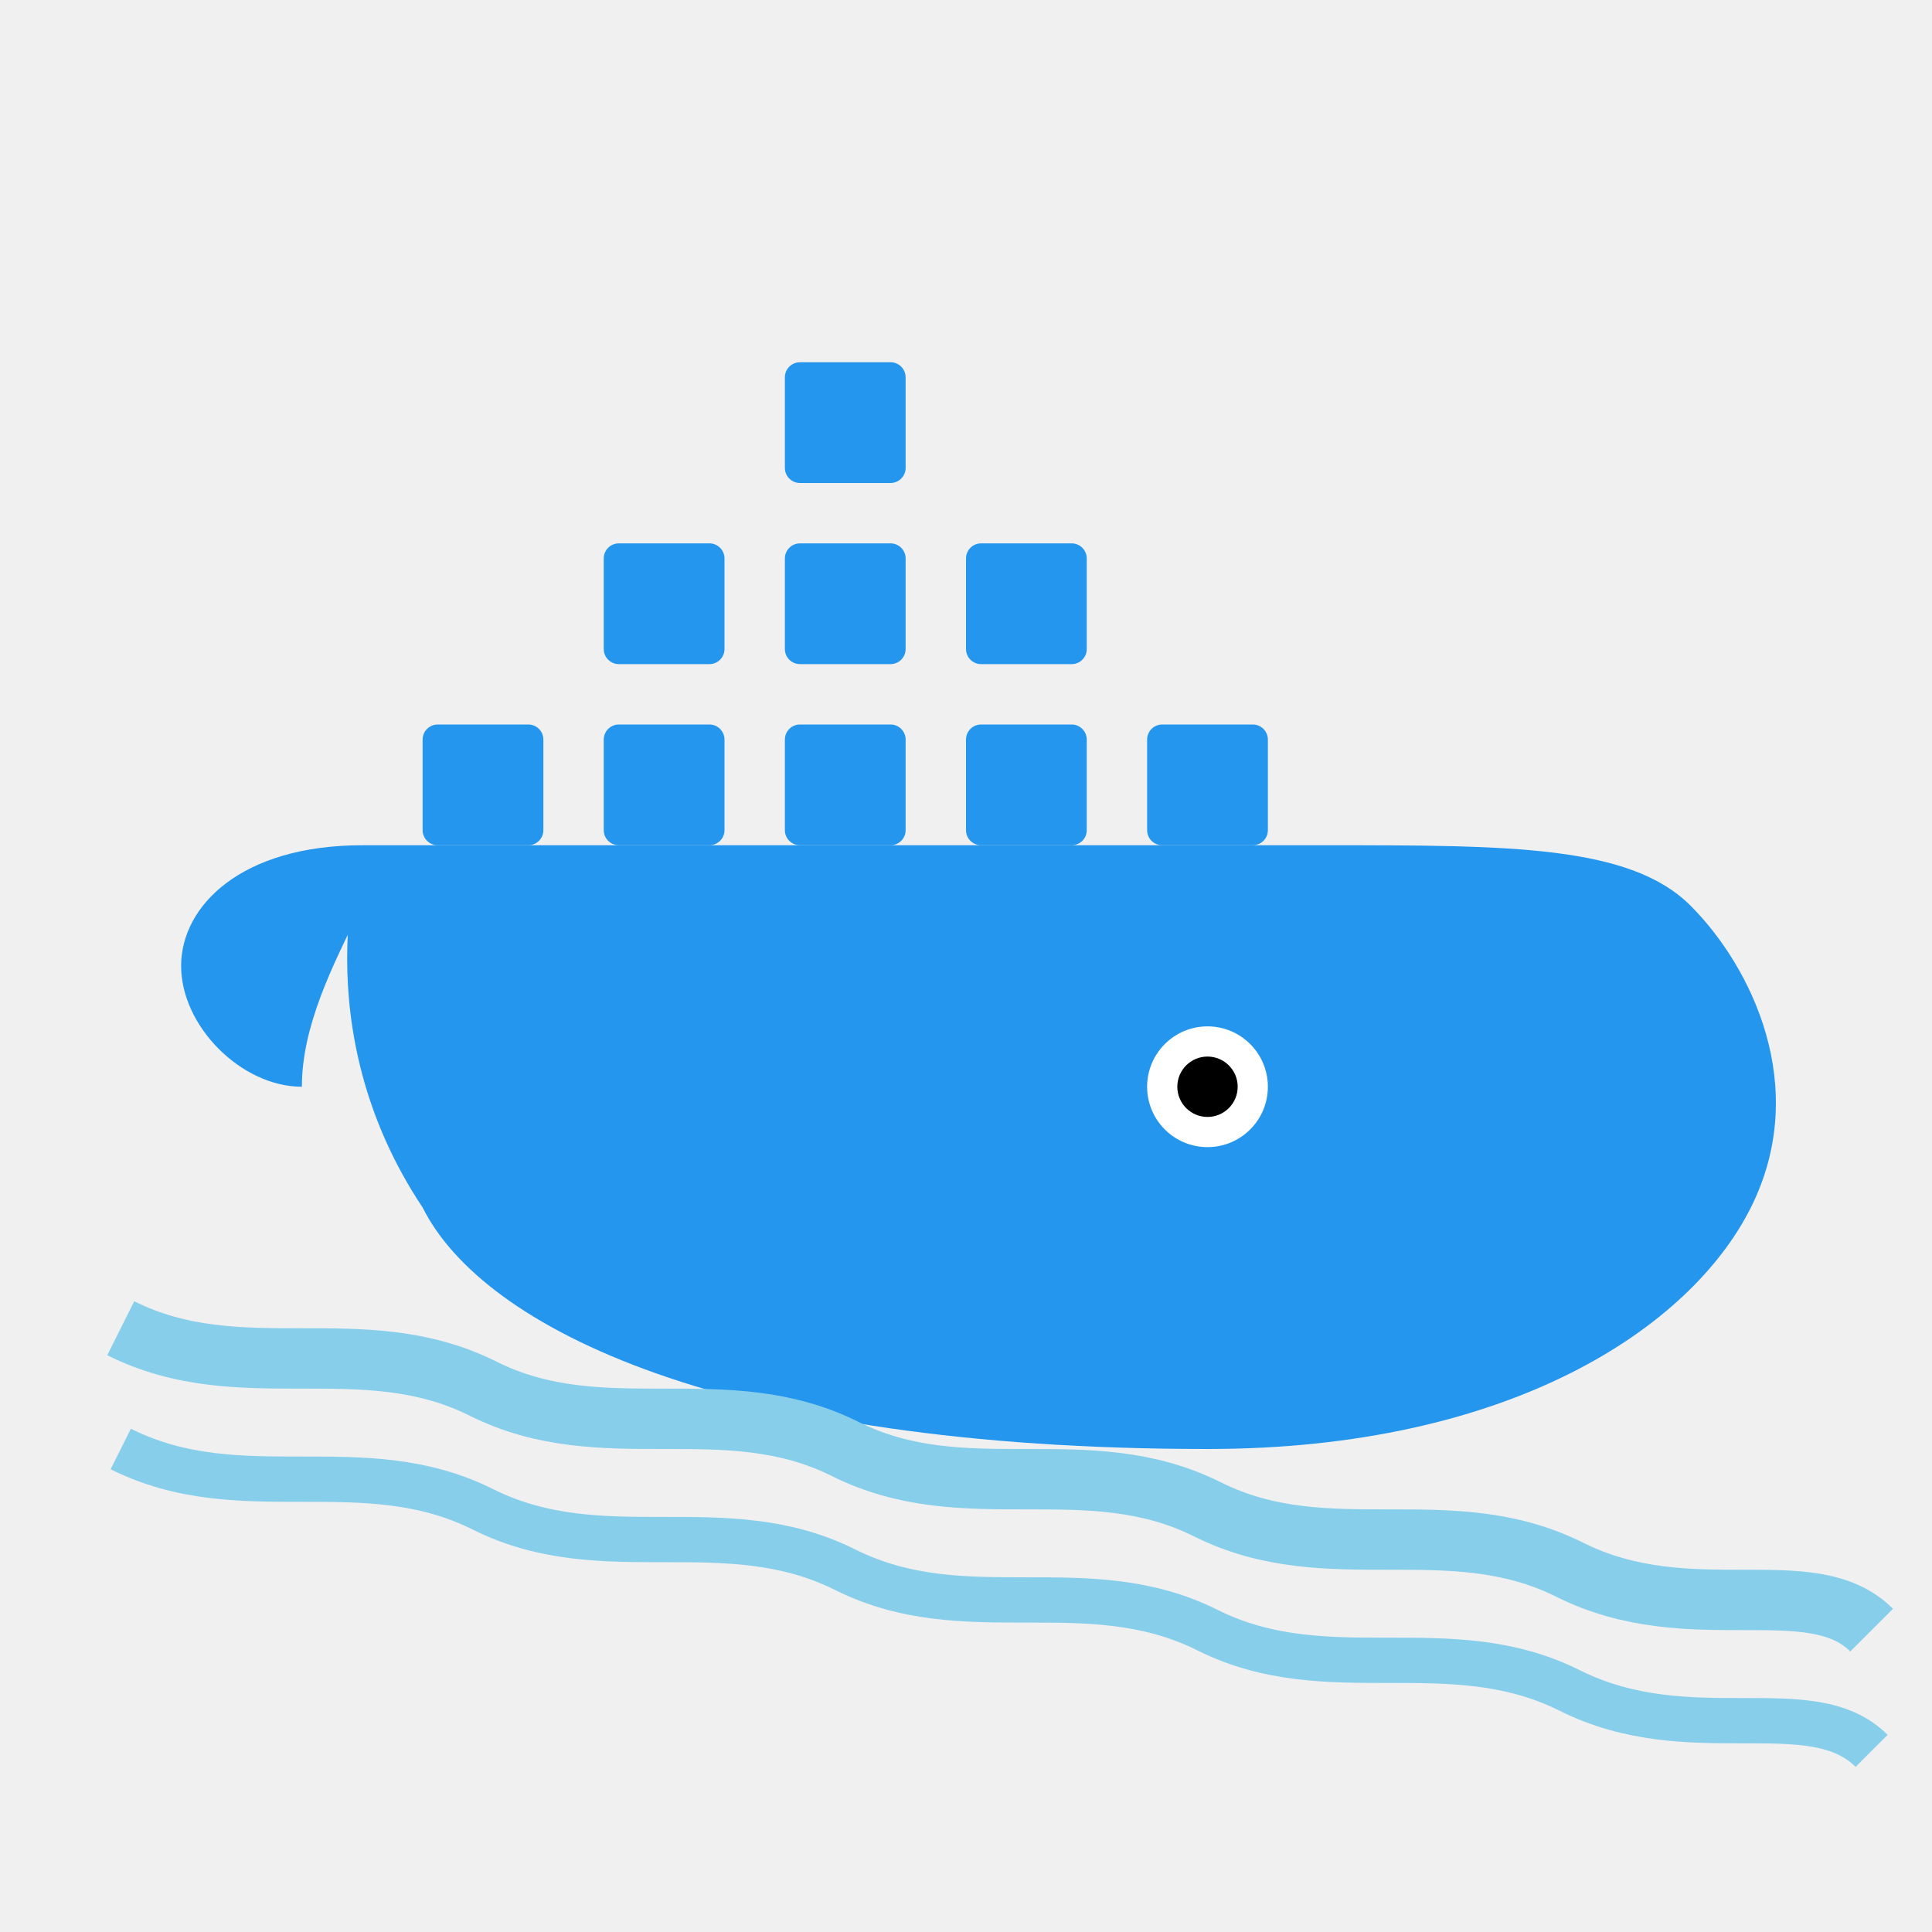
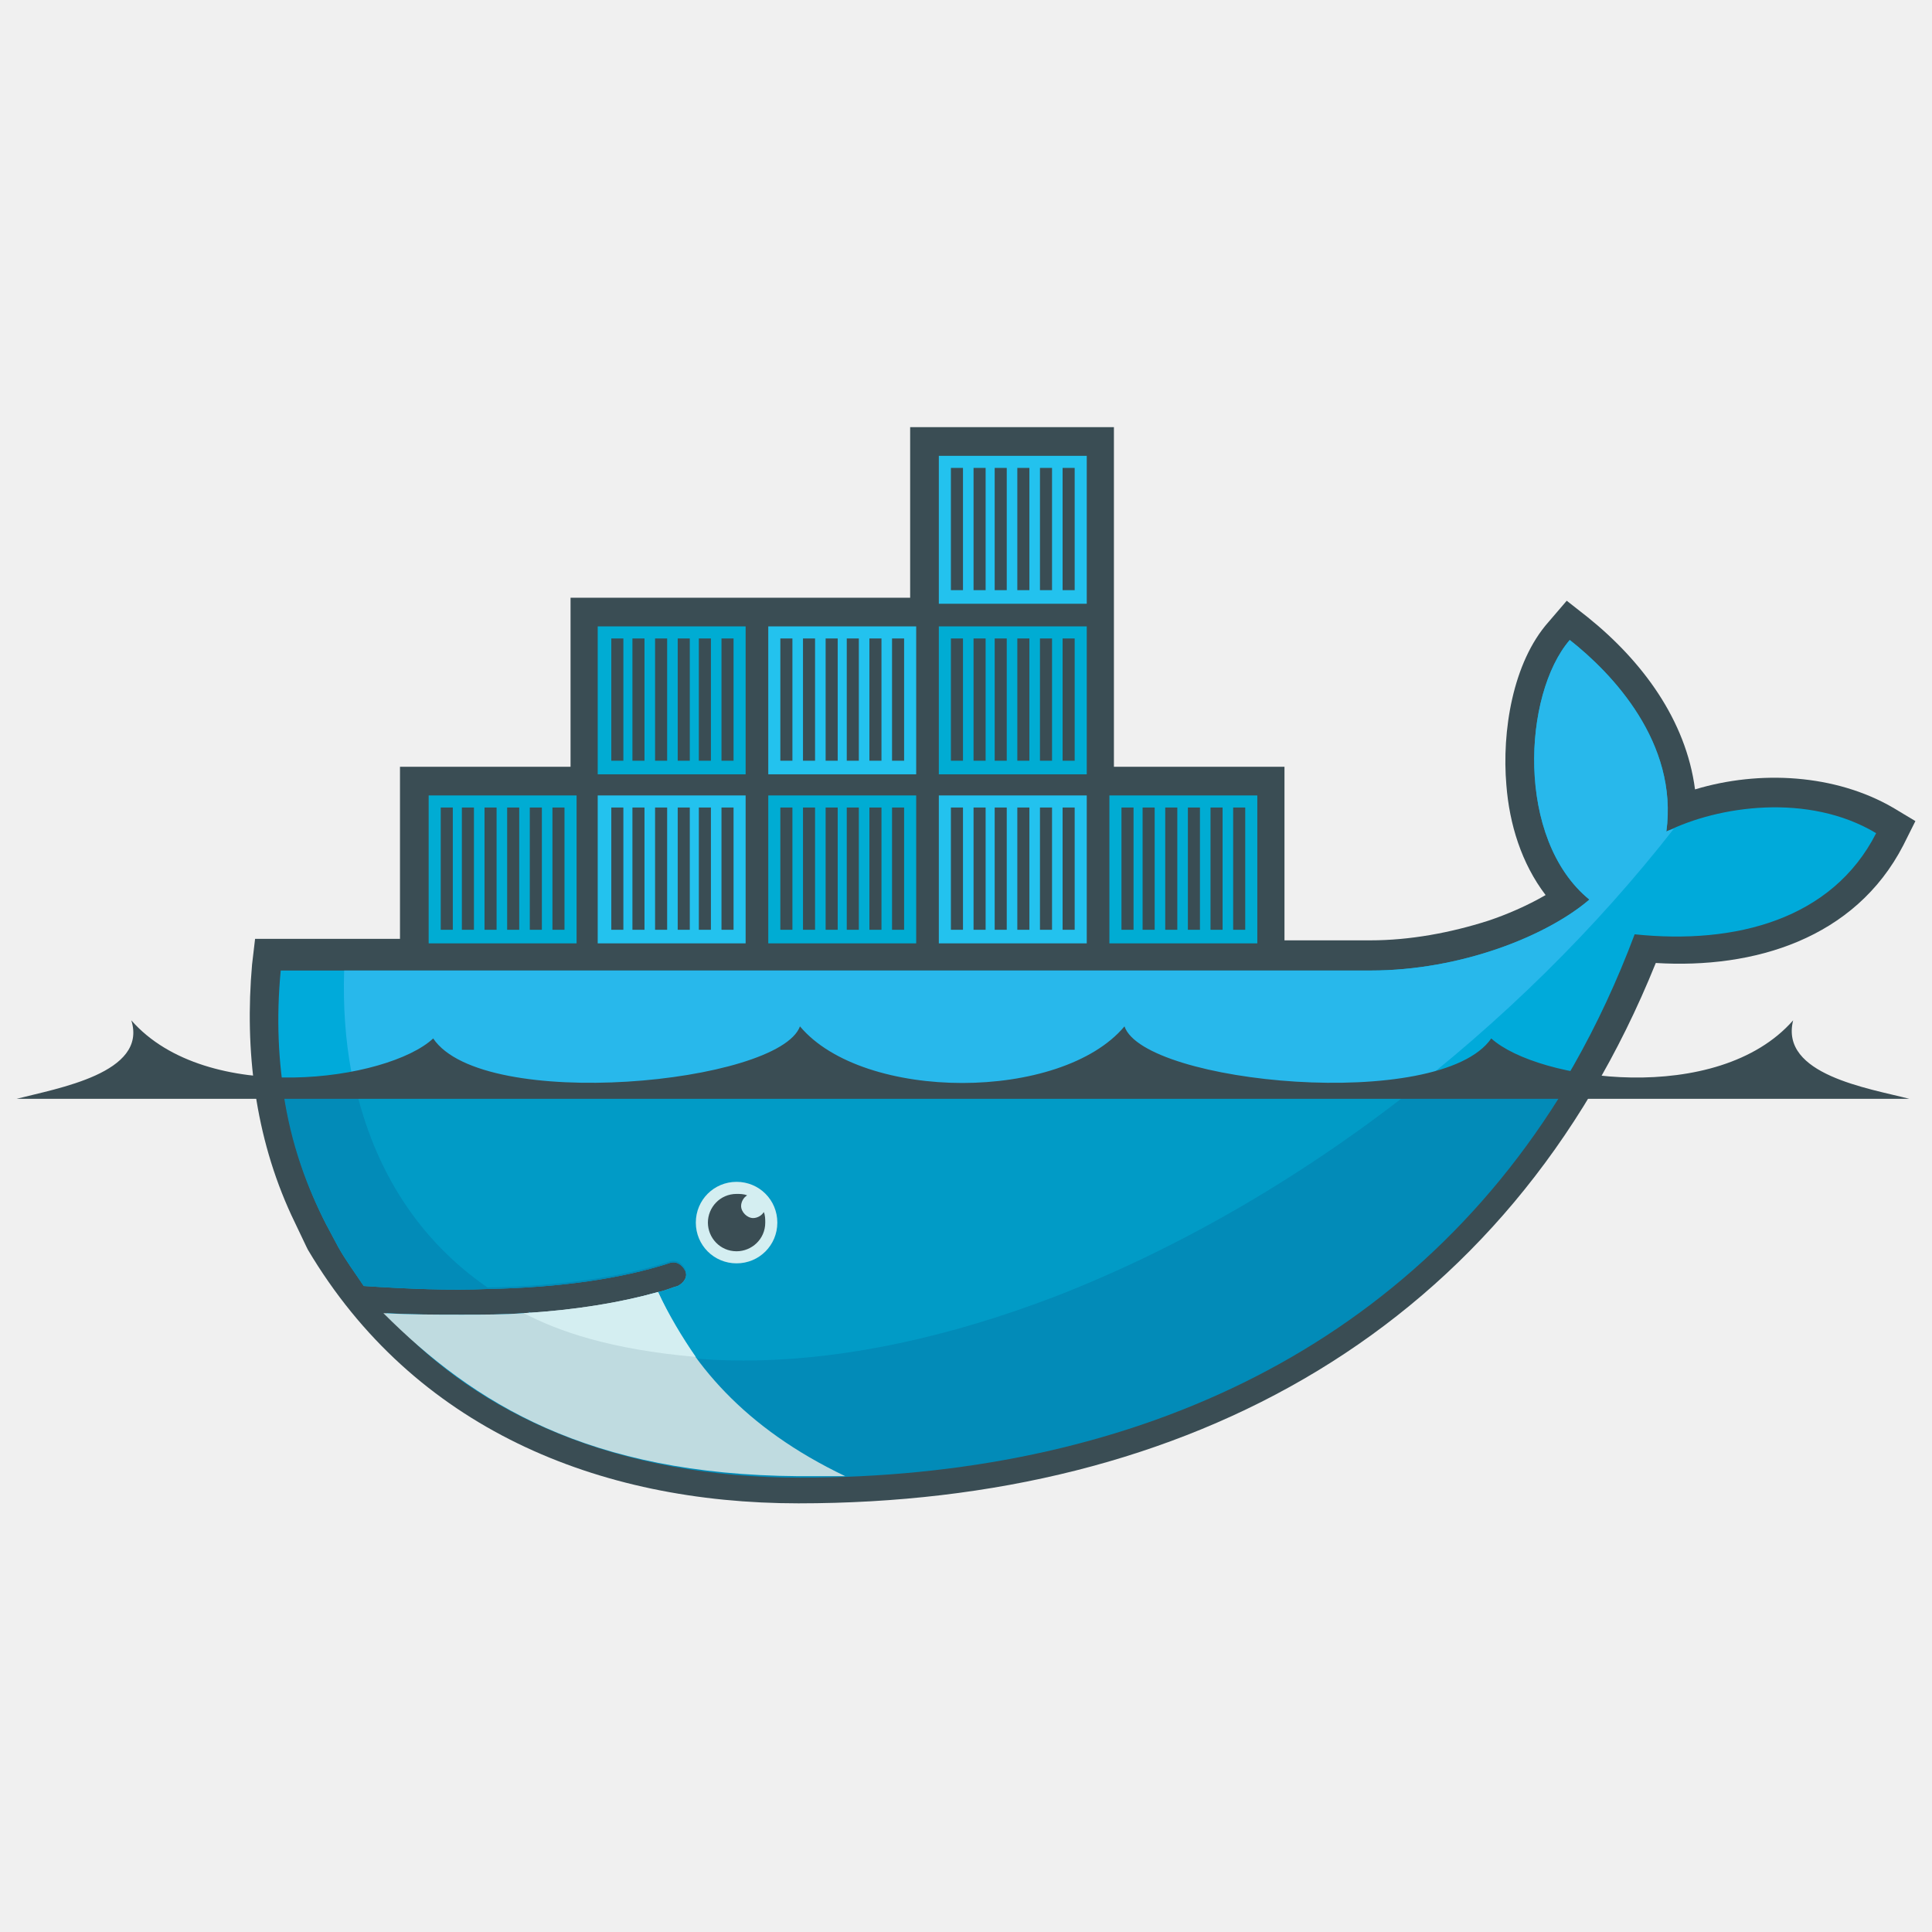
- <svg xmlns="http://www.w3.org/2000/svg" width="64" height="64" viewBox="0 0 64 64" fill="none">
-   <g transform="translate(32,32)">
-     <rect x="-18" y="-8" width="4" height="4" fill="#2496ED" rx="0.5" />
-     <rect x="-12" y="-8" width="4" height="4" fill="#2496ED" rx="0.5" />
-     <rect x="-6" y="-8" width="4" height="4" fill="#2496ED" rx="0.5" />
-     <rect x="0" y="-8" width="4" height="4" fill="#2496ED" rx="0.5" />
-     <rect x="6" y="-8" width="4" height="4" fill="#2496ED" rx="0.5" />
-     <rect x="-12" y="-14" width="4" height="4" fill="#2496ED" rx="0.5" />
-     <rect x="-6" y="-14" width="4" height="4" fill="#2496ED" rx="0.5" />
-     <rect x="0" y="-14" width="4" height="4" fill="#2496ED" rx="0.5" />
-     <rect x="-6" y="-20" width="4" height="4" fill="#2496ED" rx="0.5" />
-     <path d="M-20 -4C-20 -4 -22 2 -18 8C-16 12 -8 16 8 16C18 16 24 12 26 8C28 4 26 0 24 -2C22 -4 18 -4 12 -4L-20 -4Z" fill="#2496ED" />
-     <path d="M-20 -4C-24 -4 -26 -2 -26 0C-26 2 -24 4 -22 4C-22 2 -21 0 -20 -2L-20 -4Z" fill="#2496ED" />
-     <path d="M-28 12C-24 14 -20 12 -16 14C-12 16 -8 14 -4 16C0 18 4 16 8 18C12 20 16 18 20 20C24 22 28 20 30 22" stroke="#87CEEB" stroke-width="2" fill="none" />
-     <path d="M-28 16C-24 18 -20 16 -16 18C-12 20 -8 18 -4 20C0 22 4 20 8 22C12 24 16 22 20 24C24 26 28 24 30 26" stroke="#87CEEB" stroke-width="1.5" fill="none" />
-     <circle cx="8" cy="4" r="2" fill="#FFFFFF" />
-     <circle cx="8" cy="4" r="1" fill="#000000" />
-   </g>
+ <svg xmlns="http://www.w3.org/2000/svg" viewBox="0 0 128 128">
+   <path fill-rule="evenodd" clip-rule="evenodd" fill="#3A4D54" d="M73.8 50.8h11.3v11.5h5.7c2.6 0 5.3-.5 7.8-1.3 1.2-.4 2.6-1 3.8-1.7-1.6-2.1-2.4-4.7-2.6-7.3-.3-3.5.4-8.1 2.8-10.8l1.2-1.4 1.4 1.1c3.6 2.9 6.5 6.8 7.1 11.4 4.3-1.3 9.3-1 13.1 1.2l1.5.9-.8 1.6c-3.2 6.2-9.9 8.2-16.4 7.8-9.8 24.3-31 35.8-56.8 35.8-13.3 0-25.5-5-32.5-16.8l-.1-.2-1-2.1c-2.4-5.2-3.1-10.9-2.6-16.6l.2-1.7h9.6V50.8h11.3V39.6h22.5V28.3h13.5v22.5z" />
+   <path fill="#00AADA" d="M110.4 55.1c.8-5.9-3.6-10.5-6.4-12.7-3.1 3.6-3.6 13.2 1.3 17.2-2.8 2.4-8.5 4.7-14.5 4.7H18.6c-.6 6.2.5 11.9 3 16.8l.8 1.5c.5.9 1.1 1.7 1.7 2.6 3 .2 5.7.3 8.2.2 4.9-.1 8.9-.7 12-1.7.5-.2.9.1 1.1.5.2.5-.1.9-.5 1.1-.4.1-.8.3-1.3.4-2.4.7-5 1.1-8.3 1.3h-.6c-1.3.1-2.7.1-4.2.1-1.6 0-3.1 0-4.9-.1 6 6.8 15.4 10.8 27.2 10.8 25 0 46.2-11.1 55.5-35.9 6.7.7 13.1-1 16-6.7-4.5-2.7-10.5-1.8-13.9-.1z" />
+   <path fill="#28B8EB" d="M110.4 55.1c.8-5.9-3.6-10.5-6.4-12.7-3.1 3.6-3.6 13.2 1.3 17.2-2.8 2.4-8.5 4.7-14.5 4.7h-68c-.3 9.5 3.2 16.7 9.5 21 4.9-.1 8.9-.7 12-1.7.5-.2.9.1 1.1.5.2.5-.1.9-.5 1.1-.4.1-.8.3-1.3.4-2.4.7-5.2 1.2-8.5 1.4l-.1-.1c8.5 4.4 20.8 4.3 35-1.1 15.8-6.1 30.6-17.7 40.9-30.9-.2.1-.4.1-.5.2z" />
+   <path fill="#028BB8" d="M18.7 71.8c.4 3.3 1.4 6.4 2.9 9.3l.8 1.5c.5.9 1.1 1.7 1.7 2.6 3 .2 5.7.3 8.2.2 4.9-.1 8.9-.7 12-1.7.5-.2.9.1 1.1.5.2.5-.1.9-.5 1.1-.4.1-.8.3-1.3.4-2.4.7-5.2 1.2-8.5 1.4h-.4c-1.3.1-2.7.1-4.1.1-1.6 0-3.2 0-4.9-.1 6 6.8 15.5 10.8 27.3 10.8 21.4 0 40-8.1 50.8-26H18.7v-.1z" />
+   <path fill="#019BC6" d="M23.5 71.8c1.3 5.8 4.3 10.4 8.8 13.5 4.9-.1 8.9-.7 12-1.7.5-.2.9.1 1.1.5.2.5-.1.9-.5 1.1-.4.1-.8.3-1.3.4-2.4.7-5.2 1.2-8.6 1.4 8.5 4.4 20.8 4.3 34.9-1.1 8.5-3.3 16.8-8.2 24.2-14.1H23.5z" />
+   <path fill-rule="evenodd" clip-rule="evenodd" fill="#00ACD3" d="M28.4 52.7h9.8v9.8h-9.8v-9.8zm.8.8h.8v8.1h-.8v-8.1zm1.4 0h.8v8.1h-.8v-8.1zm1.5 0h.8v8.1h-.8v-8.1zm1.5 0h.8v8.1h-.8v-8.1zm1.5 0h.8v8.1h-.8v-8.1zm1.5 0h.8v8.1h-.8v-8.1zm3-12h9.8v9.8h-9.8v-9.8zm.9.8h.8v8.1h-.8v-8.1zm1.4 0h.8v8.1h-.8v-8.1zm1.5 0h.8v8.1h-.8v-8.1zm1.5 0h.8v8.1h-.8v-8.1zm1.4 0h.8v8.1h-.8v-8.1zm1.5 0h.8v8.1h-.8v-8.1z" />
+   <path fill-rule="evenodd" clip-rule="evenodd" fill="#23C2EE" d="M39.6 52.7h9.8v9.8h-9.8v-9.8zm.9.8h.8v8.1h-.8v-8.1zm1.4 0h.8v8.1h-.8v-8.1zm1.5 0h.8v8.1h-.8v-8.1zm1.5 0h.8v8.1h-.8v-8.1zm1.4 0h.8v8.1h-.8v-8.1zm1.5 0h.8v8.1h-.8v-8.1z" />
+   <path fill-rule="evenodd" clip-rule="evenodd" fill="#00ACD3" d="M50.9 52.7h9.8v9.8h-9.8v-9.8zm.8.8h.8v8.1h-.8v-8.1zm1.5 0h.8v8.1h-.8v-8.1zm1.5 0h.8v8.1h-.8v-8.1zm1.4 0h.8v8.1h-.8v-8.1zm1.5 0h.8v8.1h-.8v-8.1zm1.5 0h.8v8.1h-.8v-8.1z" />
+   <path fill-rule="evenodd" clip-rule="evenodd" fill="#23C2EE" d="M50.9 41.5h9.8v9.8h-9.8v-9.8zm.8.8h.8v8.1h-.8v-8.1zm1.5 0h.8v8.1h-.8v-8.1zm1.5 0h.8v8.1h-.8v-8.1zm1.4 0h.8v8.1h-.8v-8.1zm1.5 0h.8v8.1h-.8v-8.1zm1.5 0h.8v8.1h-.8v-8.1zm3.1 10.4H72v9.8h-9.8v-9.8zm.8.8h.8v8.1H63v-8.1zm1.5 0h.8v8.1h-.8v-8.1zm1.4 0h.8v8.1h-.8v-8.1zm1.5 0h.8v8.1h-.8v-8.1zm1.5 0h.8v8.1h-.8v-8.1zm1.5 0h.8v8.1h-.8v-8.1z" />
+   <path fill-rule="evenodd" clip-rule="evenodd" fill="#00ACD3" d="M62.2 41.5H72v9.8h-9.8v-9.8zm.8.8h.8v8.1H63v-8.1zm1.5 0h.8v8.1h-.8v-8.1zm1.4 0h.8v8.1h-.8v-8.1zm1.5 0h.8v8.1h-.8v-8.1zm1.5 0h.8v8.1h-.8v-8.1zm1.5 0h.8v8.1h-.8v-8.1z" />
+   <path fill-rule="evenodd" clip-rule="evenodd" fill="#23C2EE" d="M62.2 30.2H72V40h-9.8v-9.8zm.8.8h.8v8.1H63V31zm1.5 0h.8v8.1h-.8V31zm1.4 0h.8v8.1h-.8V31zm1.5 0h.8v8.1h-.8V31zm1.5 0h.8v8.1h-.8V31zm1.5 0h.8v8.1h-.8V31z" />
+   <path fill-rule="evenodd" clip-rule="evenodd" fill="#00ACD3" d="M73.5 52.7h9.8v9.8h-9.8v-9.8zm.8.8h.8v8.1h-.8v-8.1zm1.4 0h.8v8.1h-.8v-8.1zm1.5 0h.8v8.1h-.8v-8.1zm1.5 0h.8v8.1h-.8v-8.1zm1.5 0h.8v8.1h-.8v-8.1zm1.5 0h.8v8.1h-.8v-8.1z" />
+   <path fill-rule="evenodd" clip-rule="evenodd" fill="#D4EEF1" d="M48.8 78.3c1.5 0 2.7 1.2 2.7 2.7 0 1.5-1.2 2.7-2.7 2.7-1.5 0-2.7-1.2-2.7-2.7 0-1.5 1.2-2.7 2.7-2.7" />
+   <path fill-rule="evenodd" clip-rule="evenodd" fill="#3A4D54" d="M48.8 79.1c.2 0 .5 0 .7.1-.2.1-.4.4-.4.7 0 .4.4.8.8.8.3 0 .6-.2.7-.4.1.2.1.5.1.7 0 1.1-.9 1.9-1.9 1.9-1.1 0-1.9-.9-1.9-1.9 0-1 .8-1.9 1.9-1.9M1.1 72.8h125.4c-2.7-.7-8.6-1.6-7.7-5.2-5 5.7-16.9 4-20 1.2-3.4 4.9-23 3-24.3-.8-4.2 5-17.3 5-21.5 0-1.4 3.8-21 5.7-24.3.8-3 2.8-15 4.5-20-1.2 1.1 3.5-4.9 4.5-7.6 5.2" />
+   <path fill="#BFDBE0" d="M56 97.8c-6.7-3.2-10.3-7.5-12.4-12.2-2.5.7-5.5 1.2-8.9 1.4-1.3.1-2.7.1-4.1.1-1.7 0-3.4 0-5.2-.1 6 6 13.6 10.7 27.5 10.8H56z" />
+   <path fill="#D4EEF1" d="M46.1 89.9c-.9-1.3-1.8-2.8-2.5-4.3-2.5.7-5.5 1.2-8.9 1.4 2.3 1.2 5.7 2.4 11.4 2.9z" />
</svg>
